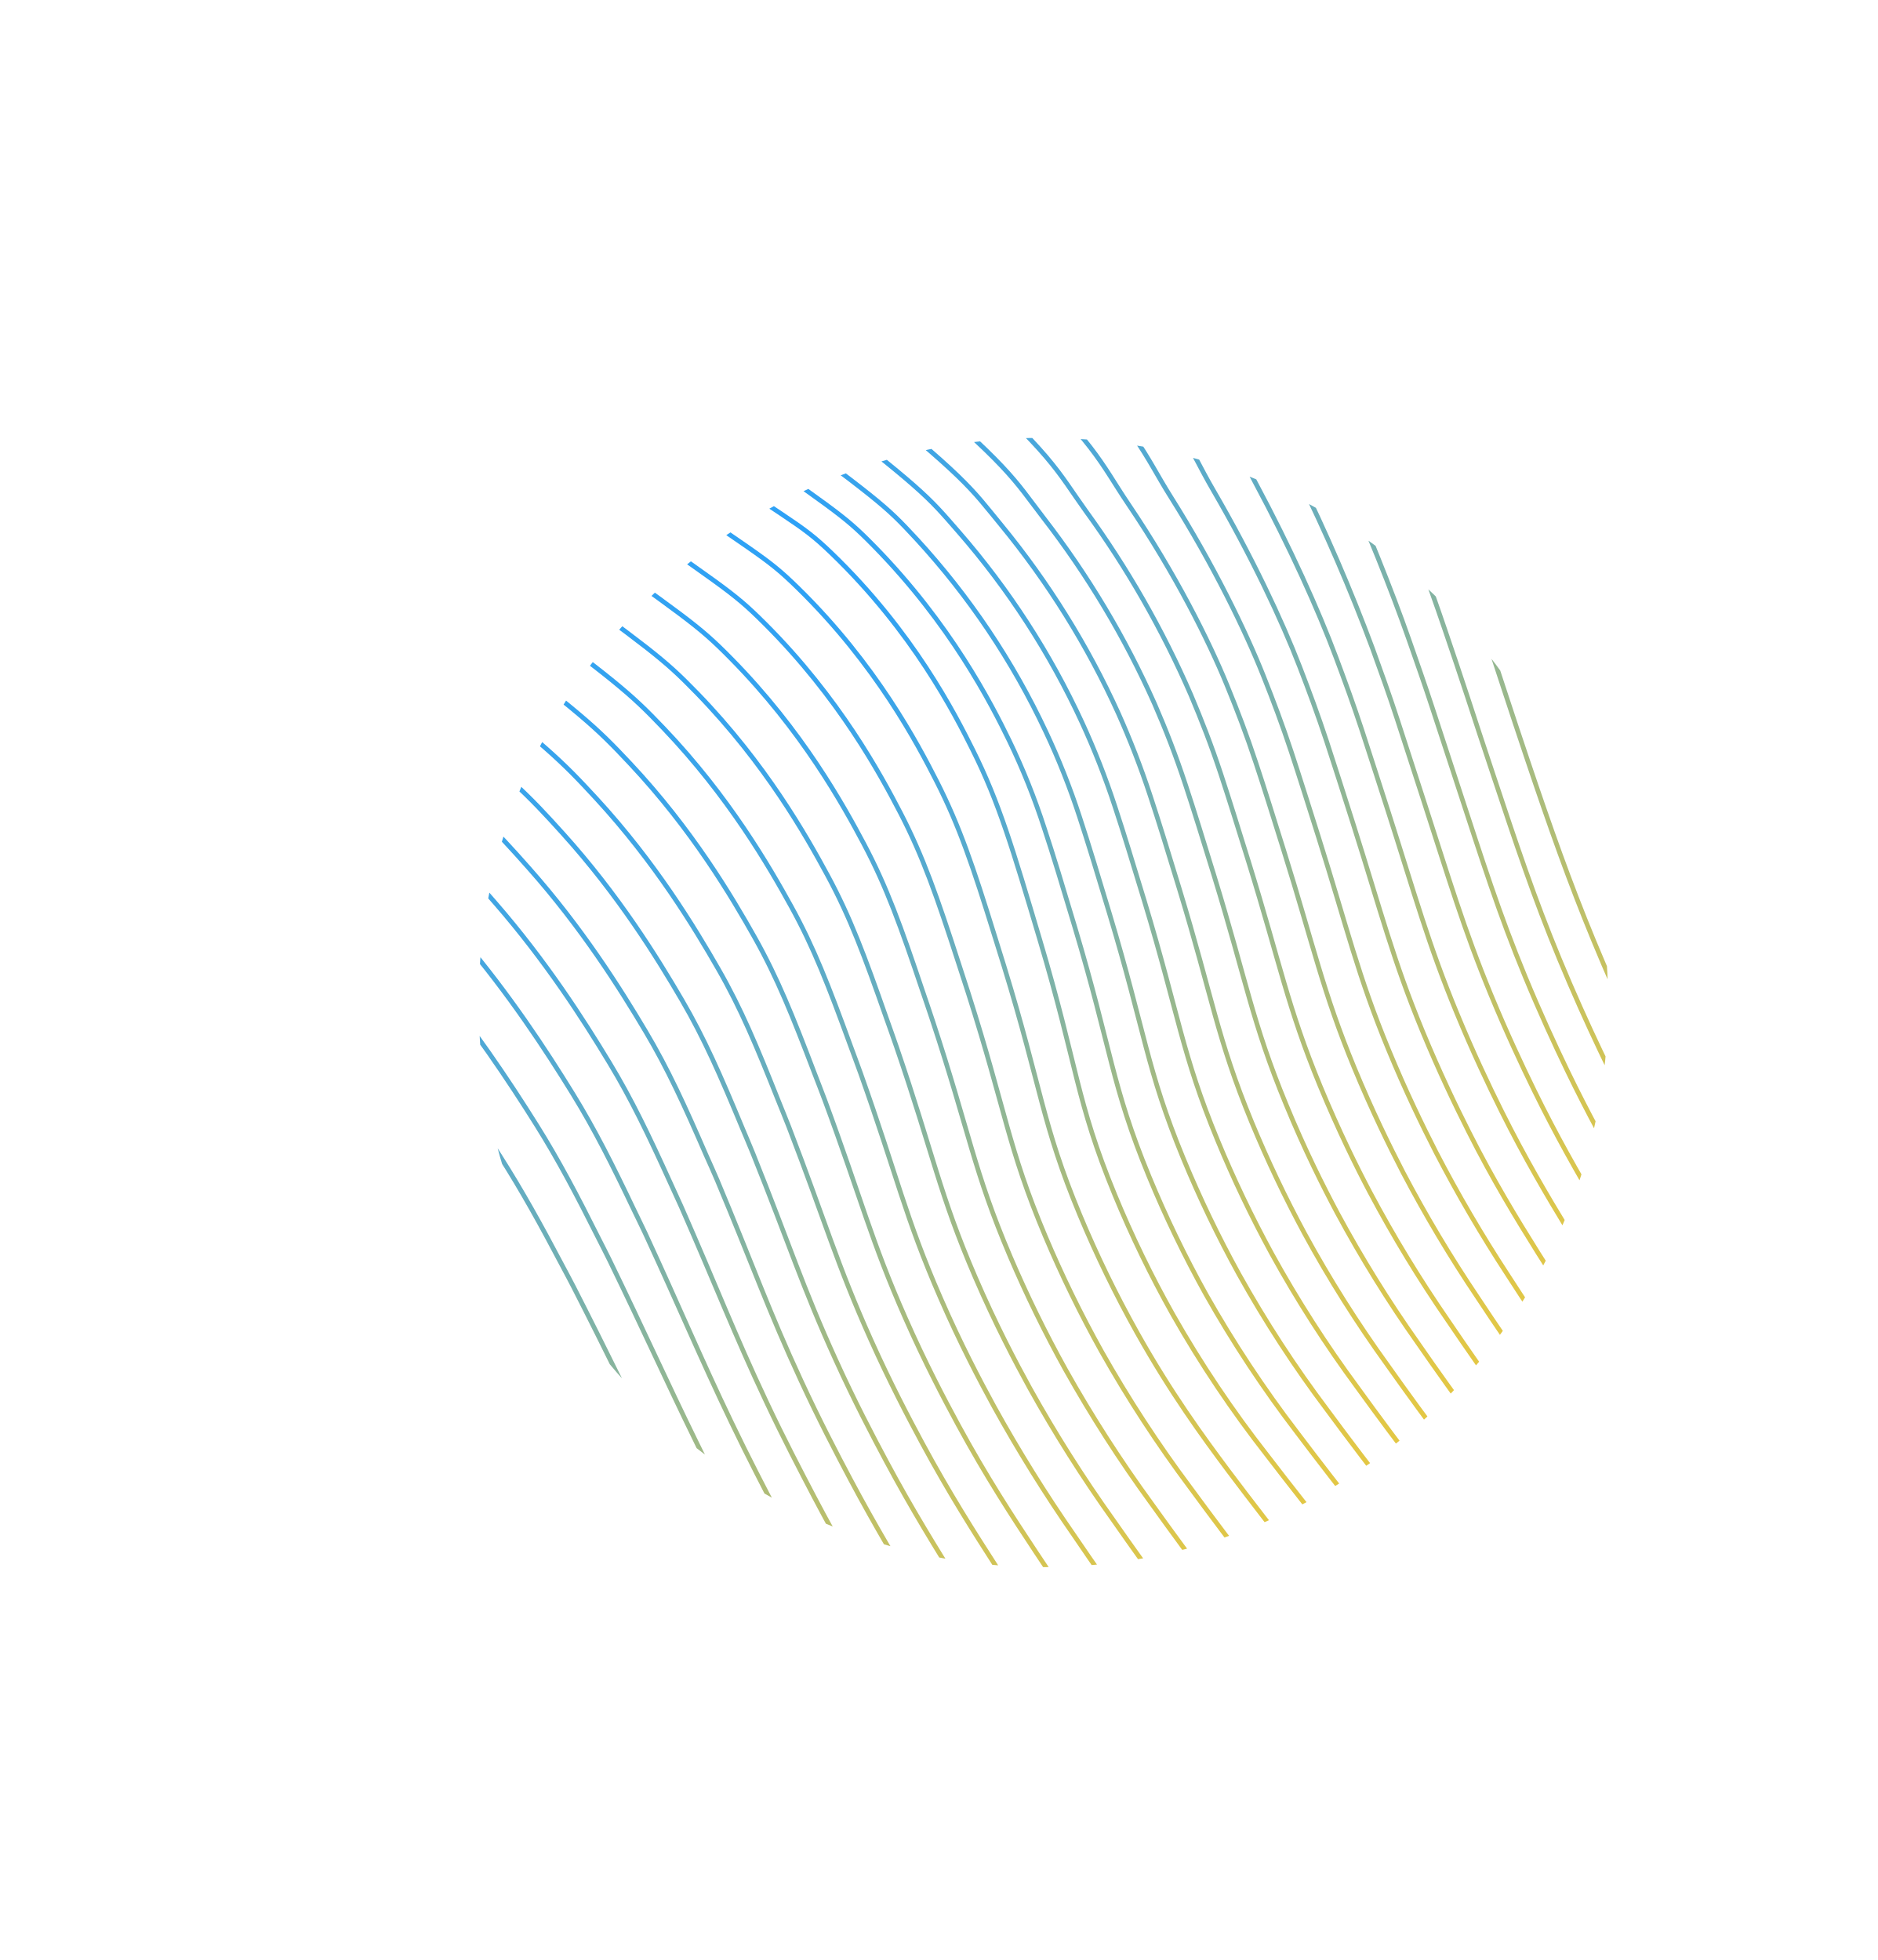
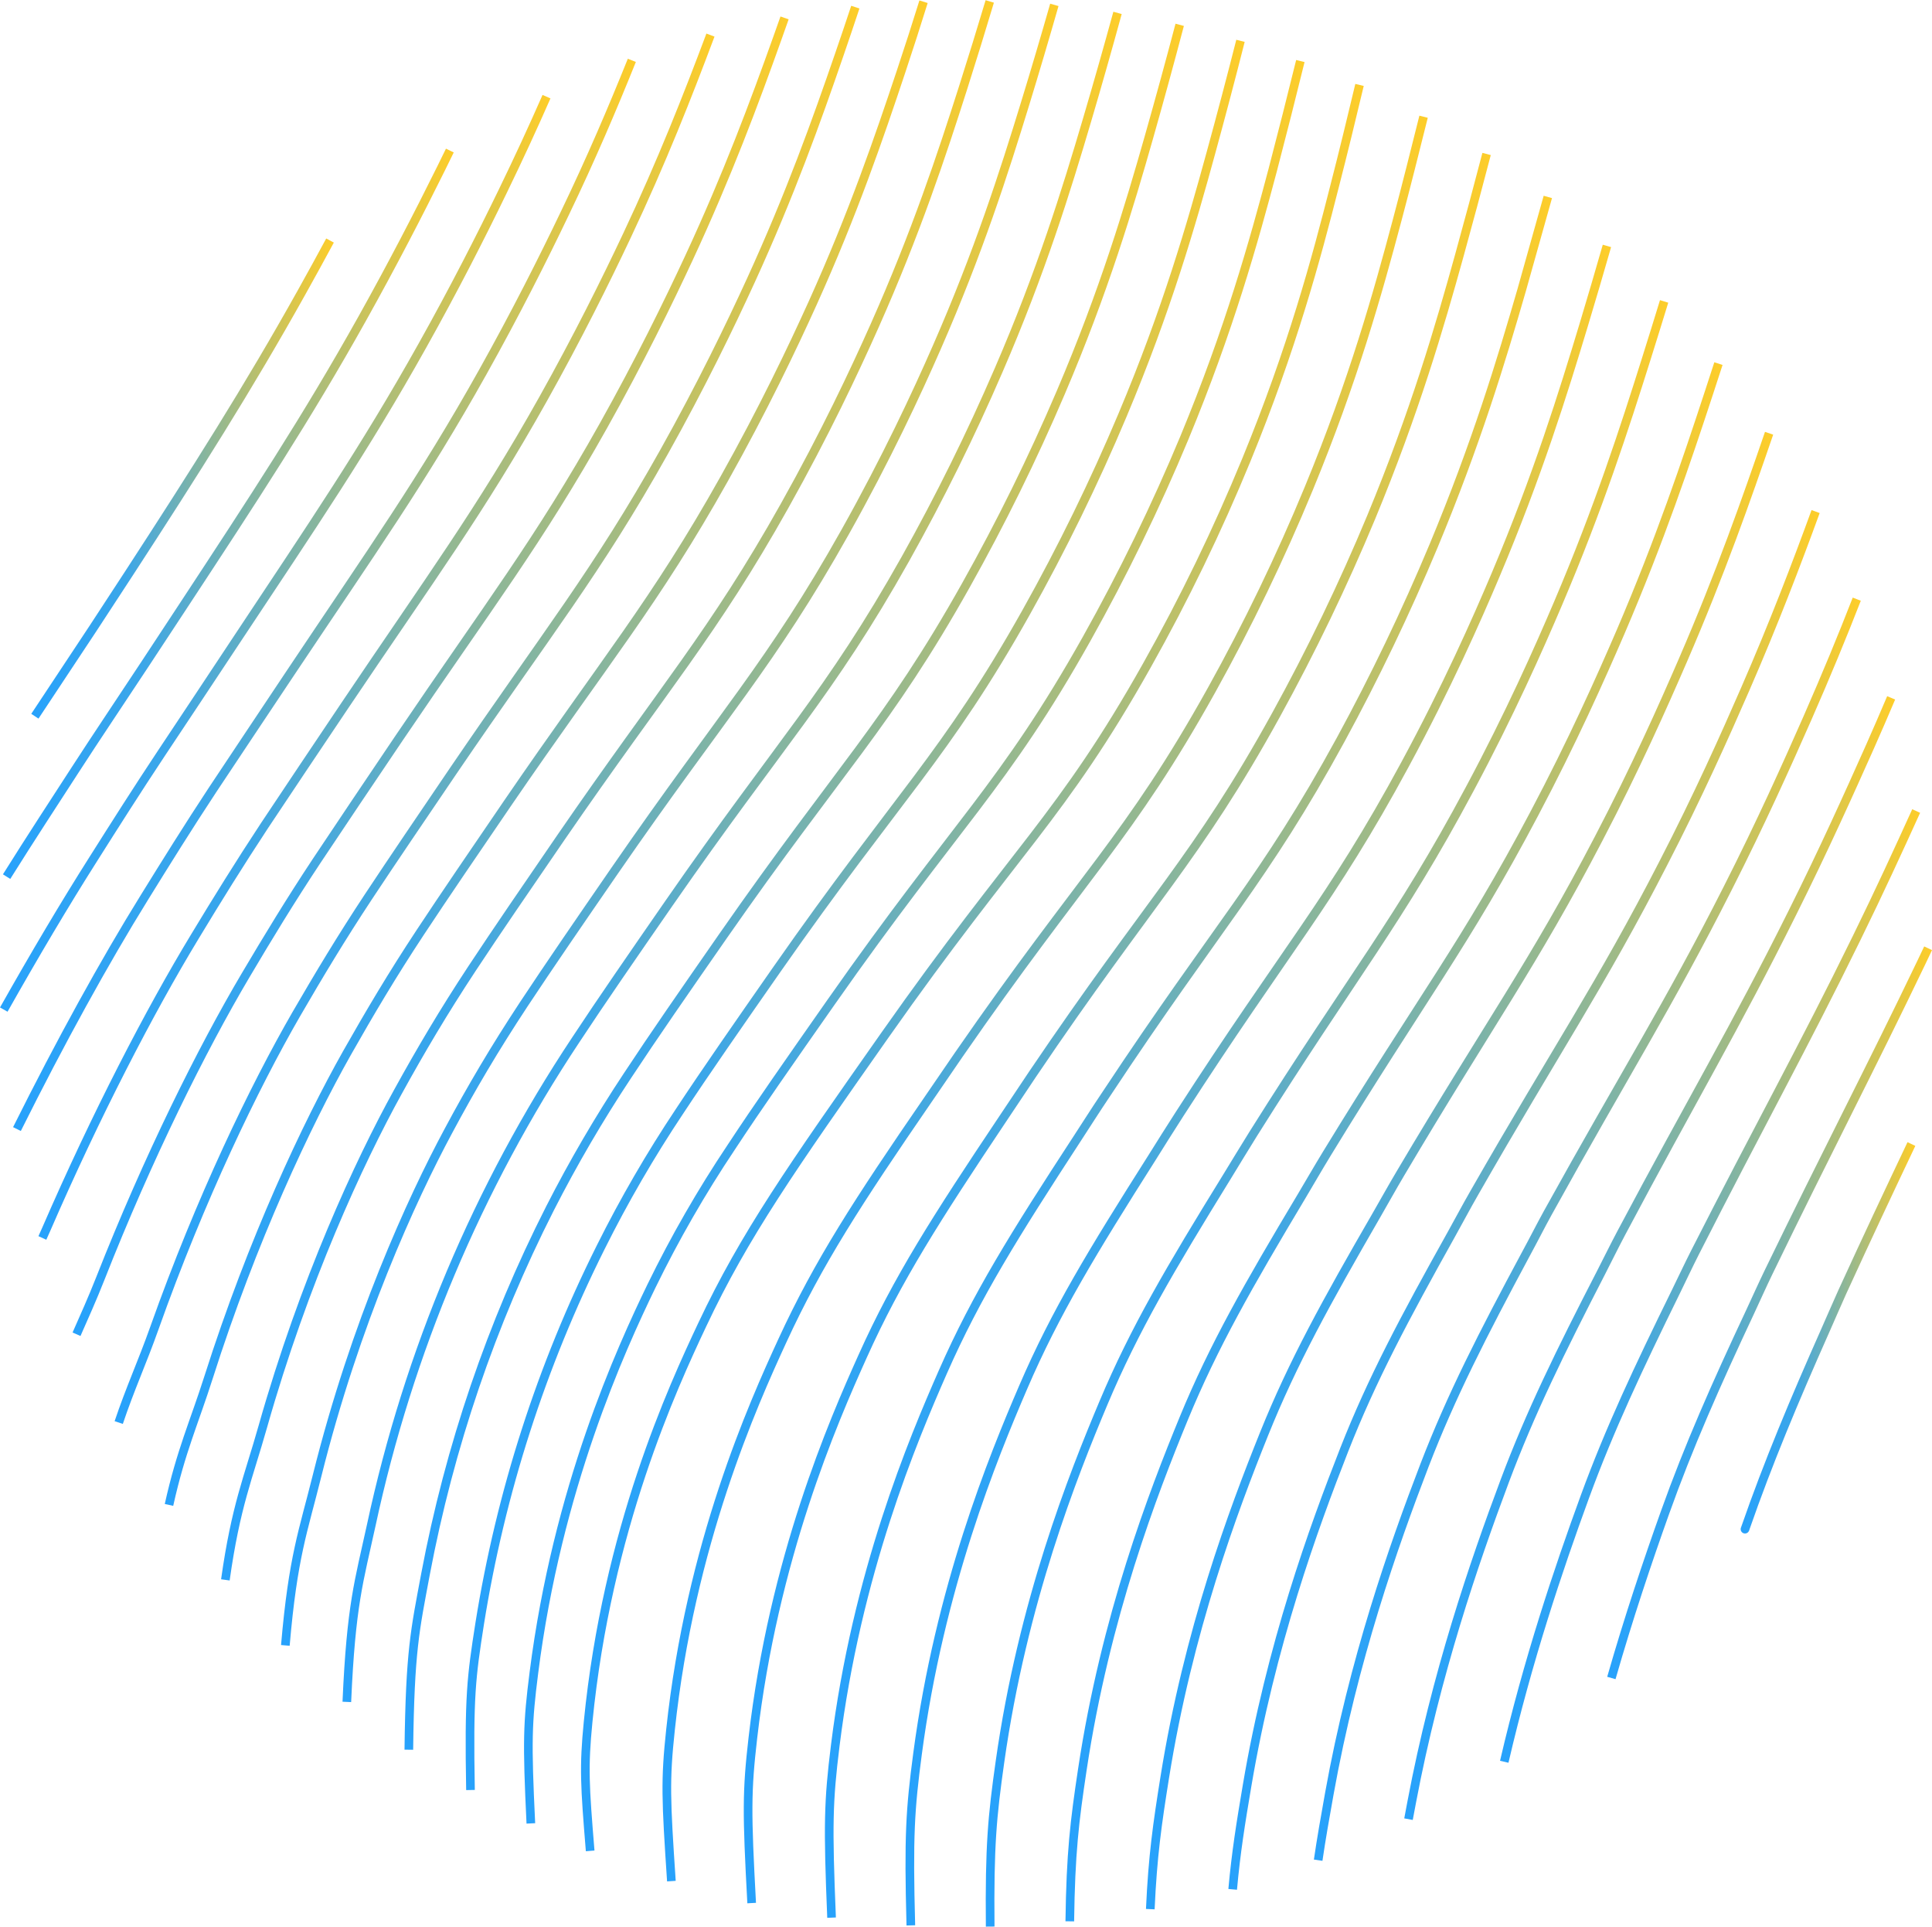
- <svg xmlns="http://www.w3.org/2000/svg" xmlns:xlink="http://www.w3.org/1999/xlink" viewBox="0 0 689.76 720.06">
+ <svg xmlns="http://www.w3.org/2000/svg" xmlns:xlink="http://www.w3.org/1999/xlink" viewBox="0 0 670.28 668.27">
  <defs>
-     <style>.cls-1,.cls-10,.cls-11,.cls-12,.cls-13,.cls-14,.cls-15,.cls-16,.cls-17,.cls-18,.cls-19,.cls-20,.cls-21,.cls-22,.cls-23,.cls-24,.cls-25,.cls-26,.cls-27,.cls-28,.cls-29,.cls-3,.cls-30,.cls-31,.cls-32,.cls-33,.cls-34,.cls-35,.cls-4,.cls-5,.cls-6,.cls-7,.cls-8,.cls-9{fill:none;}.cls-2{clip-path:url(#clip-path);}.cls-10,.cls-11,.cls-12,.cls-13,.cls-14,.cls-15,.cls-16,.cls-17,.cls-18,.cls-19,.cls-20,.cls-21,.cls-22,.cls-23,.cls-24,.cls-25,.cls-26,.cls-27,.cls-28,.cls-29,.cls-3,.cls-30,.cls-31,.cls-32,.cls-33,.cls-34,.cls-35,.cls-4,.cls-5,.cls-6,.cls-7,.cls-8,.cls-9{stroke-miterlimit:10;stroke-width:1.71px;}.cls-3{stroke:url(#linear-gradient);}.cls-4{stroke:url(#linear-gradient-2);}.cls-5{stroke:url(#linear-gradient-3);}.cls-6{stroke:url(#linear-gradient-4);}.cls-7{stroke:url(#linear-gradient-5);}.cls-8{stroke:url(#linear-gradient-6);}.cls-9{stroke:url(#linear-gradient-7);}.cls-10{stroke:url(#linear-gradient-8);}.cls-11{stroke:url(#linear-gradient-9);}.cls-12{stroke:url(#linear-gradient-10);}.cls-13{stroke:url(#linear-gradient-11);}.cls-14{stroke:url(#linear-gradient-12);}.cls-15{stroke:url(#linear-gradient-13);}.cls-16{stroke:url(#linear-gradient-14);}.cls-17{stroke:url(#linear-gradient-15);}.cls-18{stroke:url(#linear-gradient-16);}.cls-19{stroke:url(#linear-gradient-17);}.cls-20{stroke:url(#linear-gradient-18);}.cls-21{stroke:url(#linear-gradient-19);}.cls-22{stroke:url(#linear-gradient-20);}.cls-23{stroke:url(#linear-gradient-21);}.cls-24{stroke:url(#linear-gradient-22);}.cls-25{stroke:url(#linear-gradient-23);}.cls-26{stroke:url(#linear-gradient-24);}.cls-27{stroke:url(#linear-gradient-25);}.cls-28{stroke:url(#linear-gradient-26);}.cls-29{stroke:url(#linear-gradient-27);}.cls-30{stroke:url(#linear-gradient-28);}.cls-31{stroke:url(#linear-gradient-29);}.cls-32{stroke:url(#linear-gradient-30);}.cls-33{stroke:url(#linear-gradient-31);}.cls-34{stroke:url(#linear-gradient-32);}.cls-35{stroke:url(#linear-gradient-33);}</style>
-     <clipPath id="clip-path">
-       <circle class="cls-1" cx="383.25" cy="368.29" r="207.44" />
-     </clipPath>
-     <linearGradient id="linear-gradient" x1="911.83" y1="-1908.44" x2="1195.4" y2="-1908.46" gradientTransform="matrix(-0.62, 0.78, -0.78, -0.62, -237, -1765.67)" gradientUnits="userSpaceOnUse">
-       <stop offset="0.01" stop-color="#27a0fc" />
-       <stop offset="1" stop-color="#ffcd29" />
+     <style>.cls-1,.cls-10,.cls-11,.cls-12,.cls-13,.cls-14,.cls-15,.cls-16,.cls-17,.cls-18,.cls-19,.cls-2,.cls-20,.cls-21,.cls-22,.cls-23,.cls-24,.cls-25,.cls-26,.cls-27,.cls-28,.cls-3,.cls-4,.cls-5,.cls-6,.cls-7,.cls-8,.cls-9{fill:none;stroke-miterlimit:10;stroke-width:3px;}.cls-1{stroke:url(#linear-gradient);}.cls-2{stroke:url(#linear-gradient-2);}.cls-3{stroke:url(#linear-gradient-3);}.cls-4{stroke:url(#linear-gradient-4);}.cls-5{stroke:url(#linear-gradient-5);}.cls-6{stroke:url(#linear-gradient-6);}.cls-7{stroke:url(#linear-gradient-7);}.cls-8{stroke:url(#linear-gradient-8);}.cls-9{stroke:url(#linear-gradient-9);}.cls-10{stroke:url(#linear-gradient-10);}.cls-11{stroke:url(#linear-gradient-11);}.cls-12{stroke:url(#linear-gradient-12);}.cls-13{stroke:url(#linear-gradient-13);}.cls-14{stroke:url(#linear-gradient-14);}.cls-15{stroke:url(#linear-gradient-15);}.cls-16{stroke:url(#linear-gradient-16);}.cls-17{stroke:url(#linear-gradient-17);}.cls-18{stroke:url(#linear-gradient-18);}.cls-19{stroke:url(#linear-gradient-19);}.cls-20{stroke:url(#linear-gradient-20);}.cls-21{stroke:url(#linear-gradient-21);}.cls-22{stroke:url(#linear-gradient-22);}.cls-23{stroke:url(#linear-gradient-23);}.cls-24{stroke:url(#linear-gradient-24);}.cls-25{stroke:url(#linear-gradient-25);}.cls-26{stroke:url(#linear-gradient-26);}.cls-27{stroke:url(#linear-gradient-27);}.cls-28{stroke:url(#linear-gradient-28);}</style>
+     <linearGradient id="linear-gradient" x1="10.85" y1="165.98" x2="115.82" y2="165.98" gradientUnits="userSpaceOnUse">
+       <stop offset="0" stop-color="#27a2fc" />
+       <stop offset="0.31" stop-color="#3ba6e9" />
+       <stop offset="0.79" stop-color="#c6c260" />
+       <stop offset="1" stop-color="#fecd29" />
    </linearGradient>
-     <linearGradient id="linear-gradient-2" x1="929.87" y1="-1899.33" x2="1208.22" y2="-1899.35" xlink:href="#linear-gradient" />
-     <linearGradient id="linear-gradient-3" x1="947.91" y1="-1890.22" x2="1221.03" y2="-1890.24" xlink:href="#linear-gradient" />
-     <linearGradient id="linear-gradient-4" x1="965.96" y1="-1881.11" x2="1233.85" y2="-1881.13" xlink:href="#linear-gradient" />
-     <linearGradient id="linear-gradient-5" x1="984" y1="-1872" x2="1246.66" y2="-1872.02" xlink:href="#linear-gradient" />
-     <linearGradient id="linear-gradient-6" x1="1002.04" y1="-1862.89" x2="1259.48" y2="-1862.91" xlink:href="#linear-gradient" />
-     <linearGradient id="linear-gradient-7" x1="1020.09" y1="-1853.79" x2="1272.3" y2="-1853.8" xlink:href="#linear-gradient" />
-     <linearGradient id="linear-gradient-8" x1="1038.13" y1="-1844.68" x2="1285.11" y2="-1844.69" xlink:href="#linear-gradient" />
-     <linearGradient id="linear-gradient-9" x1="1056.18" y1="-1835.57" x2="1297.93" y2="-1835.58" xlink:href="#linear-gradient" />
-     <linearGradient id="linear-gradient-10" x1="1074.23" y1="-1826.46" x2="1310.74" y2="-1826.47" xlink:href="#linear-gradient" />
-     <linearGradient id="linear-gradient-11" x1="1092.28" y1="-1817.35" x2="1323.56" y2="-1817.36" xlink:href="#linear-gradient" />
-     <linearGradient id="linear-gradient-12" x1="1110.33" y1="-1808.24" x2="1336.37" y2="-1808.25" xlink:href="#linear-gradient" />
-     <linearGradient id="linear-gradient-13" x1="1128.38" y1="-1799.14" x2="1349.19" y2="-1799.14" xlink:href="#linear-gradient" />
-     <linearGradient id="linear-gradient-14" x1="1146.43" y1="-1790.03" x2="1362" y2="-1790.03" xlink:href="#linear-gradient" />
-     <linearGradient id="linear-gradient-15" x1="1164.58" y1="-1781.03" x2="1374.9" y2="-1781.03" xlink:href="#linear-gradient" />
-     <linearGradient id="linear-gradient-16" x1="1182.58" y1="-1771.86" x2="1387.67" y2="-1771.87" xlink:href="#linear-gradient" />
-     <linearGradient id="linear-gradient-17" x1="1200.59" y1="-1762.7" x2="1400.44" y2="-1762.7" xlink:href="#linear-gradient" />
-     <linearGradient id="linear-gradient-18" x1="1216.87" y1="-1758.8" x2="1415.01" y2="-1758.8" xlink:href="#linear-gradient" />
-     <linearGradient id="linear-gradient-19" x1="1233.15" y1="-1754.91" x2="1429.57" y2="-1754.91" xlink:href="#linear-gradient" />
-     <linearGradient id="linear-gradient-20" x1="1249.42" y1="-1751.01" x2="1444.13" y2="-1751.01" xlink:href="#linear-gradient" />
-     <linearGradient id="linear-gradient-21" x1="1265.7" y1="-1747.11" x2="1458.69" y2="-1747.11" xlink:href="#linear-gradient" />
-     <linearGradient id="linear-gradient-22" x1="1281.98" y1="-1743.22" x2="1473.26" y2="-1743.22" xlink:href="#linear-gradient" />
-     <linearGradient id="linear-gradient-23" x1="1298.26" y1="-1739.32" x2="1487.82" y2="-1739.32" xlink:href="#linear-gradient" />
-     <linearGradient id="linear-gradient-24" x1="1314.54" y1="-1735.42" x2="1502.38" y2="-1735.42" xlink:href="#linear-gradient" />
-     <linearGradient id="linear-gradient-25" x1="1330.82" y1="-1731.52" x2="1516.94" y2="-1731.52" xlink:href="#linear-gradient" />
-     <linearGradient id="linear-gradient-26" x1="1347.1" y1="-1727.62" x2="1531.5" y2="-1727.62" xlink:href="#linear-gradient" />
-     <linearGradient id="linear-gradient-27" x1="1363.38" y1="-1723.73" x2="1546.06" y2="-1723.73" xlink:href="#linear-gradient" />
-     <linearGradient id="linear-gradient-28" x1="1379.66" y1="-1719.83" x2="1560.62" y2="-1719.83" xlink:href="#linear-gradient" />
-     <linearGradient id="linear-gradient-29" x1="1395.93" y1="-1715.93" x2="1575.18" y2="-1715.93" xlink:href="#linear-gradient" />
-     <linearGradient id="linear-gradient-30" x1="1412.21" y1="-1712.03" x2="1589.74" y2="-1712.03" xlink:href="#linear-gradient" />
-     <linearGradient id="linear-gradient-31" x1="1428.49" y1="-1708.13" x2="1604.29" y2="-1708.13" xlink:href="#linear-gradient" />
-     <linearGradient id="linear-gradient-32" x1="1444.77" y1="-1704.23" x2="1618.85" y2="-1704.23" xlink:href="#linear-gradient" />
-     <linearGradient id="linear-gradient-33" x1="1461.05" y1="-1700.34" x2="1633.41" y2="-1700.34" xlink:href="#linear-gradient" />
+     <linearGradient id="linear-gradient-2" x1="1.02" y1="178.21" x2="157.41" y2="178.21" xlink:href="#linear-gradient" />
+     <linearGradient id="linear-gradient-3" x1="0" y1="191.93" x2="190.97" y2="191.93" xlink:href="#linear-gradient" />
+     <linearGradient id="linear-gradient-4" x1="4.34" y1="206.01" x2="220.6" y2="206.01" xlink:href="#linear-gradient" />
+     <linearGradient id="linear-gradient-5" x1="13.16" y1="220.53" x2="247.88" y2="220.53" xlink:href="#linear-gradient" />
+     <linearGradient id="linear-gradient-6" x1="25.17" y1="234.81" x2="273.69" y2="234.81" xlink:href="#linear-gradient" />
+     <linearGradient id="linear-gradient-7" x1="39.69" y1="247.73" x2="298.16" y2="247.73" xlink:href="#linear-gradient" />
+     <linearGradient id="linear-gradient-8" x1="57.16" y1="261.27" x2="321.84" y2="261.27" xlink:href="#linear-gradient" />
+     <linearGradient id="linear-gradient-9" x1="76.7" y1="274.1" x2="344.81" y2="274.1" xlink:href="#linear-gradient" />
+     <linearGradient id="linear-gradient-10" x1="97.47" y1="286.09" x2="367.23" y2="286.09" xlink:href="#linear-gradient" />
+     <linearGradient id="linear-gradient-11" x1="118.83" y1="297.18" x2="389.15" y2="297.18" xlink:href="#linear-gradient" />
+     <linearGradient id="linear-gradient-12" x1="140.34" y1="307.58" x2="410.68" y2="307.58" xlink:href="#linear-gradient" />
+     <linearGradient id="linear-gradient-13" x1="161.55" y1="317.34" x2="431.82" y2="317.34" xlink:href="#linear-gradient" />
+     <linearGradient id="linear-gradient-14" x1="181.81" y1="326.64" x2="452.59" y2="326.64" xlink:href="#linear-gradient" />
+     <linearGradient id="linear-gradient-15" x1="201.58" y1="335.66" x2="473.13" y2="335.66" xlink:href="#linear-gradient" />
+     <linearGradient id="linear-gradient-16" x1="229.84" y1="346.31" x2="495.34" y2="346.31" xlink:href="#linear-gradient" />
+     <linearGradient id="linear-gradient-17" x1="258.04" y1="356.61" x2="517.17" y2="356.61" xlink:href="#linear-gradient" />
+     <linearGradient id="linear-gradient-18" x1="286.19" y1="366.57" x2="538.41" y2="366.57" xlink:href="#linear-gradient" />
+     <linearGradient id="linear-gradient-19" x1="314.17" y1="376.38" x2="559" y2="376.38" xlink:href="#linear-gradient" />
+     <linearGradient id="linear-gradient-20" x1="341.99" y1="386.17" x2="578.77" y2="386.17" xlink:href="#linear-gradient" />
+     <linearGradient id="linear-gradient-21" x1="369.65" y1="396.05" x2="597.57" y2="396.05" xlink:href="#linear-gradient" />
+     <linearGradient id="linear-gradient-22" x1="397.58" y1="406.06" x2="615.18" y2="406.06" xlink:href="#linear-gradient" />
+     <linearGradient id="linear-gradient-23" x1="426.16" y1="416.13" x2="631.31" y2="416.13" xlink:href="#linear-gradient" />
+     <linearGradient id="linear-gradient-24" x1="455.85" y1="426.26" x2="645.57" y2="426.26" xlink:href="#linear-gradient" />
+     <linearGradient id="linear-gradient-25" x1="487.18" y1="436.36" x2="657.44" y2="436.36" xlink:href="#linear-gradient" />
+     <linearGradient id="linear-gradient-26" x1="520.46" y1="446.41" x2="666.29" y2="446.41" xlink:href="#linear-gradient" />
+     <linearGradient id="linear-gradient-27" x1="557.58" y1="455.15" x2="670.28" y2="455.15" xlink:href="#linear-gradient" />
+     <linearGradient id="linear-gradient-28" x1="603.64" y1="464.05" x2="664.49" y2="464.05" xlink:href="#linear-gradient" />
  </defs>
  <g id="Layer_2" data-name="Layer 2">
    <g id="Layer_1-2" data-name="Layer 1">
-       <g class="cls-2">
-         <path class="cls-3" d="M526.37.09a1187,1187,0,0,0,51.68,244.23A1186.76,1186.76,0,0,0,689,488.11" />
-         <path class="cls-4" d="M680.71,497.87c-15.3-24.94-32.68-54.53-49.58-87.44-6.37-12.41-12.82-25.51-19.22-39.49-4.58-10-9.27-20.69-13.92-31.89-8.65-20.88-16.15-41.27-24.21-64.74-3-8.71-5.88-17.34-8.69-26-2.63-8.06-5.16-15.9-7.63-23.73-6.24-19.85-12.56-40.23-18.51-60.21-5.88-19.77-9.84-38.13-16.66-58.67-6.75-20.33-9.71-38.76-13-56.14-3.12-16.31-6.05-31.81-8-46.31" />
-         <path class="cls-5" d="M672.4,507.63C657,483,638.12,452.51,620.09,418.71c-6.63-12.43-13.45-25.72-20.25-40.29-4.63-9.94-9.54-20.94-14.41-32.72-9-21.79-16-41.64-24.43-66.66-3.1-9.15-6-18-8.88-26.74-2.72-8.34-5.38-16.3-8-24.32-6.33-19.39-13.54-40.29-20.73-61-6.64-19.15-10.27-36.07-20.34-58.14-9.58-21-12.58-39-16.58-55.76s-7.93-32.24-10.36-46.65" />
-         <path class="cls-6" d="M664.09,517.4C648.48,493.11,628.22,461.67,609,427c-6.88-12.45-14.07-25.94-21.26-41.1-4.69-9.87-9.81-21.19-14.92-33.54-9.4-22.71-15.81-42-24.65-68.59-3.2-9.57-6.17-18.62-9.06-27.47-2.81-8.61-5.58-16.7-8.36-24.91-6.41-18.93-14.47-40.34-23-61.82-7.33-18.55-10.61-34-24-57.62-12.32-21.68-15.5-39.28-20.12-55.38-4.86-16.93-9.82-32.66-12.71-47" />
-         <path class="cls-7" d="M655.78,527.16c-15.76-24-37.45-56.33-57.78-91.89-7.13-12.47-14.69-26.16-22.29-41.9-4.73-9.81-10.08-21.45-15.42-34.36-9.77-23.63-15.63-42.38-24.87-70.52-3.3-10-6.31-19.26-9.23-28.21s-5.8-17.1-8.74-25.5c-6.48-18.48-15.34-40.39-25.18-62.63-7.95-18-10.88-32-27.69-57.09-15-22.39-18.5-39.55-23.67-55C435.12,42.8,429.2,27,425.85,12.74" />
-         <path class="cls-8" d="M647.47,536.92c-15.91-23.63-39-56.93-60.52-93.37-7.37-12.49-15.3-26.38-23.3-42.71-4.78-9.74-10.35-21.7-15.93-35.18-10.14-24.54-15.46-42.74-25.09-72.44-3.4-10.44-6.45-19.91-9.41-29s-6-17.5-9.11-26.09a670.14,670.14,0,0,0-27.41-63.44c-8.49-17.36-11.1-30-31.36-56.57-17.65-23.12-21.53-39.8-27.22-54.6-6.75-17.61-13.6-33.52-17.4-47.67" />
-         <path class="cls-9" d="M639.15,546.69c-16.06-23.31-40.55-57.55-63.24-94.86-7.61-12.52-15.91-26.6-24.33-43.51-4.82-9.68-10.62-21.95-16.42-36-10.53-25.45-15.29-43.11-25.31-74.36-3.51-10.88-6.6-20.55-9.6-29.68-3.11-9.46-6.19-17.91-9.48-26.68-6.57-17.59-16.92-40.53-29.63-64.25-9-16.8-11.3-28.08-35-56-20.27-23.88-24.62-40.05-30.76-54.22-7.77-17.94-15.49-33.95-19.76-48" />
-         <path class="cls-10" d="M630.84,556.45c-16.21-23-42.1-58.17-66-96.34-7.85-12.54-16.53-26.82-25.35-44.32-4.86-9.61-10.89-22.2-16.93-36.82-10.9-26.38-15.12-43.48-25.53-76.3-3.61-11.3-6.74-21.18-9.77-30.41-3.21-9.74-6.4-18.31-9.85-27.27-6.61-17.14-17.65-40.63-31.86-65.06-9.46-16.25-11.48-26.15-38.72-55.52C384,99.75,379.11,84.13,372.56,70.57c-8.83-18.26-17.38-34.37-22.11-48.34" />
-         <path class="cls-11" d="M622.53,566.21c-16.36-22.66-43.63-58.79-68.71-97.82a515.6,515.6,0,0,1-26.37-45.12c-4.89-9.56-11.16-22.46-17.43-37.65-11.27-27.29-14.94-43.85-25.75-78.22-3.71-11.74-6.88-21.83-9.95-31.15-3.3-10-6.59-18.72-10.22-27.86-6.64-16.7-18.3-40.76-34.08-65.86-9.89-15.73-11.64-24.25-42.4-55C362.16,102.07,356.7,87,349.77,74.08c-9.93-18.57-19.26-34.81-24.45-48.69" />
-         <path class="cls-12" d="M614.22,576c-16.52-22.34-45.16-59.43-71.44-99.31a491.61,491.61,0,0,1-27.4-45.92c-4.92-9.5-11.42-22.72-17.93-38.47-11.64-28.21-14.76-44.22-26-80.15-3.82-12.17-7-22.47-10.14-31.89-3.4-10.3-6.77-19.13-10.59-28.45-6.65-16.27-18.91-40.92-36.31-66.67-10.28-15.22-11.79-22.36-46.06-54.47C340.34,104.37,334.26,90,327,77.58c-11.08-18.84-21.16-35.24-26.8-49" />
-         <path class="cls-13" d="M605.91,585.74c-16.67-22-46.67-60.06-74.18-100.79a474.77,474.77,0,0,1-28.41-46.73c-5-9.44-11.7-23-18.43-39.29-12-29.13-14.6-44.59-26.19-82.08-3.92-12.6-7.17-23.1-10.31-32.62-3.5-10.57-7-19.54-11-29a356.43,356.43,0,0,0-38.54-67.48C388.23,173,387,167.22,349.15,133.77c-30.64-27.12-37.35-40.89-44.94-52.69-12.28-19.08-23-35.66-29.15-49.36" />
-         <path class="cls-14" d="M597.6,595.5c-16.82-21.68-48.18-60.7-76.91-102.27a462.32,462.32,0,0,1-29.44-47.53c-5-9.39-12-23.22-18.93-40.12-12.39-30-14.42-44.95-26.41-84-4-13-7.31-23.75-10.49-33.36-3.59-10.85-7.14-20-11.33-29.63a332.16,332.16,0,0,0-40.76-68.28c-11-14.28-12.09-18.65-53.42-53.43-33.22-27.95-40.59-41-48.49-52.3-13.52-19.28-24.93-36.09-31.5-49.7" />
-         <path class="cls-15" d="M589.28,605.27c-17-21.36-49.67-61.36-79.63-103.76a448.86,448.86,0,0,1-30.46-48.34,441.19,441.19,0,0,1-19.44-40.93c-12.76-31-14.25-45.33-26.63-85.93-4.11-13.47-7.45-24.39-10.67-34.1A313.81,313.81,0,0,0,410.75,262a311.6,311.6,0,0,0-43-69.1c-11.38-13.83-12.23-16.8-57.1-52.9-35.8-28.8-43.85-41.18-52-51.91C243.83,68.65,231.82,51.57,224.79,38" />
-         <path class="cls-16" d="M581,615c-17.12-21-51.16-62-82.37-105.24a439.17,439.17,0,0,1-31.48-49.14,429.9,429.9,0,0,1-19.94-41.76C434.05,387,433.11,373.2,420.34,331c-4.22-13.89-7.6-25-10.85-34.83a289.29,289.29,0,0,0-12.08-30.8,294.3,294.3,0,0,0-45.21-69.9c-11.71-13.42-12.36-15-60.76-52.38-38.39-29.66-47.13-41.3-55.58-51.53-16.14-19.54-28.71-36.95-36.2-50.38" />
-         <path class="cls-17" d="M572.66,624.8c-17.27-20.72-52.65-62.68-85.1-106.73a431.53,431.53,0,0,1-32.51-50,421.65,421.65,0,0,1-20.44-42.58c-13.51-32.79-13.9-46.06-27.06-89.78-4.32-14.33-7.74-25.66-11-35.57a270,270,0,0,0-12.44-31.39,280.28,280.28,0,0,0-47.44-70.71c-12.05-13-12.5-13.16-64.44-51.85-41-30.52-50.4-41.39-59.13-51.15-17.5-19.58-30.6-37.38-38.54-50.72" />
-         <path class="cls-18" d="M564.35,634.56c-17.43-20.39-54.07-63.4-87.84-108.21A433.88,433.88,0,0,1,443,475.6a414,414,0,0,1-20.94-43.4c-13.89-33.71-13.73-46.43-27.29-91.71-4.42-14.76-7.88-26.31-11.21-36.31a253.08,253.08,0,0,0-12.81-32c-6.64-13.71-21.63-42.94-49.66-71.52-12.39-12.62-12.57-11.45-68.12-51.32-43.5-31.48-53.67-41.46-62.67-50.77C171.39,79,157.8,60.79,149.4,47.53" />
-         <path class="cls-19" d="M556,644.32c-17.58-20.06-55.6-64-90.57-109.69a419,419,0,0,1-34.55-51.56,405.24,405.24,0,0,1-21.44-44.22c-14.26-34.62-13.55-46.8-27.51-93.64-10-33.61-15-50.42-24.57-69.61-6.62-13.3-21.95-43.47-51.88-72.32-12.72-12.26-12.79-9.54-71.8-50.8-46.14-32.27-56.95-41.51-66.21-50.38a313.42,313.42,0,0,1-43.24-51.41" />
-         <path class="cls-20" d="M538.5,649c-17.1-20.55-53.5-63.67-87.21-108.51-9.59-12.85-21.19-28.72-33.54-50.74a419.08,419.08,0,0,1-21.08-43.34c-14-33.65-14-46.28-27.87-91.43l-3.52-11.31c-7.83-25.29-12.85-40.13-21.23-56.63-6.92-13.58-22.17-42.8-50.88-70.94-12.75-12.5-13.56-11-69.66-50.59-44.06-31.21-55-40.78-64.43-49.93a327,327,0,0,1-42.54-50.28" />
-         <path class="cls-21" d="M521,653.75c-16.63-21-51.55-63.21-83.86-107.32a462.37,462.37,0,0,1-32.53-49.93,433.34,433.34,0,0,1-20.71-42.45c-13.75-32.68-14.41-45.8-28.25-89.22-1.24-3.89-2.45-7.55-3.57-11-7.9-24.4-13-39.09-21.36-55.23-7.21-13.88-22.37-42.16-49.86-69.56-12.79-12.75-14.34-12.43-67.53-50.39-42-30.16-53-40.07-62.65-49.48A348,348,0,0,1,108.81,80" />
-         <path class="cls-22" d="M503.44,658.47c-16.16-21.52-49.52-62.81-80.51-106.13a490.68,490.68,0,0,1-31.52-49.12,452.23,452.23,0,0,1-20.34-41.57c-13.5-31.7-14.85-45.3-28.63-87-1.24-3.78-2.48-7.34-3.63-10.74-7.91-23.52-13.11-38.05-21.48-53.84-7.51-14.16-22.55-41.52-48.85-68.18-12.82-13-15.2-13.76-65.39-50.19-40-29-51-39.34-60.87-49a371.16,371.16,0,0,1-41.14-48" />
-         <path class="cls-23" d="M485.91,663.18c-15.69-22-47.48-62.42-77.15-104.94a506.85,506.85,0,0,1-30.52-48.31c-5.11-9.28-12.52-23.34-20-40.68-13.25-30.73-15.29-44.8-29-84.81-1.26-3.67-2.52-7.14-3.69-10.46-7.93-22.65-13.25-37-21.61-52.45-7.81-14.44-22.71-40.9-47.84-66.8-12.85-13.24-16-15.16-63.25-50-37.9-27.92-49-38.62-59.1-48.56a398.86,398.86,0,0,1-40.43-46.93" />
-         <path class="cls-24" d="M468.37,667.9c-15.21-22.49-45.42-62-73.79-103.76a544.45,544.45,0,0,1-29.51-47.49c-5.1-9.34-12.33-23.06-19.61-39.8-13-29.76-15.75-44.3-29.37-82.6-1.27-3.57-2.56-6.94-3.74-10.18-7.94-21.77-13.41-35.95-21.74-51.06-8.11-14.72-22.87-40.29-46.82-65.41C230.91,254.09,227,251,182.68,217.82c-35.85-26.84-47.06-37.89-57.33-48.11a432,432,0,0,1-39.73-45.8" />
-         <path class="cls-25" d="M450.84,672.61c-14.74-23-43.36-61.66-70.44-102.56-8.41-12.7-18.15-27.6-28.51-46.69-5.09-9.38-12.12-22.77-19.24-38.91-12.74-28.78-16.2-43.8-29.73-80.39-1.28-3.46-2.6-6.74-3.8-9.91-7.95-20.89-13.57-34.89-21.86-49.66-8.43-15-23-39.69-45.82-64-12.89-13.76-17.59-18-59-49.57-33.78-25.77-45.08-37.16-55.55-47.66a473.53,473.53,0,0,1-39-44.68" />
-         <path class="cls-26" d="M433.31,677.33C419,653.87,392,616,366.22,576c-8.16-12.67-17.53-27.37-27.5-45.87-5.08-9.43-11.92-22.48-18.87-38-12.49-27.81-16.67-43.29-30.11-78.19-1.29-3.35-2.63-6.52-3.86-9.62-7.94-20-13.72-33.83-22-48.27-8.75-15.28-23.15-39.11-44.8-62.64-12.91-14-18.39-19.43-56.84-49.37-31.72-24.7-43.1-36.44-53.77-47.21a527,527,0,0,1-38.33-43.56" />
-         <path class="cls-27" d="M415.77,682C402,658.1,376.56,621.1,352,581.86c-7.91-12.66-16.91-27.16-26.49-45.07-5.07-9.47-11.72-22.19-18.51-37.14-12.24-26.84-17.14-42.79-30.48-76-1.3-3.24-2.66-6.32-3.91-9.34-7.94-19.14-13.89-32.77-22.11-46.87-9.07-15.56-23.27-38.55-43.79-61.27-12.92-14.31-19.18-20.85-54.7-49.16-29.65-23.63-41.13-35.71-52-46.75-15.55-15.82-28-30.67-37.62-42.45" />
-         <path class="cls-28" d="M398.24,686.76c-13.32-24.43-37.12-60.59-60.38-99-7.65-12.64-16.28-26.94-25.48-44.25-5.06-9.53-11.52-21.91-18.14-36.25-12-25.87-17.63-42.29-30.85-73.78-1.32-3.14-2.7-6.12-4-9.06-7.93-18.28-14.06-31.71-22.24-45.48-9.39-15.83-23.37-38-42.77-59.89-12.93-14.58-20-22.28-52.57-48.95-27.58-22.56-39.16-35-50.21-46.3-15-15.35-27.24-29.72-36.92-41.32" />
-         <path class="cls-29" d="M380.71,691.47c-12.85-24.91-35-60.24-57-97.81C316.29,581,308,566.94,299.21,550.22c-5-9.57-11.33-21.62-17.78-35.36-11.73-24.9-18.12-41.77-31.22-71.58-1.33-3-2.73-5.91-4-8.77-7.9-17.41-14.23-30.65-22.36-44.09-9.72-16.1-23.46-37.44-41.76-58.5-12.92-14.88-20.75-23.73-50.43-48.75-25.5-21.5-37.19-34.24-48.43-45.85C68.81,222.46,56.75,208.55,47,197.12" />
-         <path class="cls-30" d="M363.18,696.19c-12.38-25.4-32.91-59.91-53.68-96.62-7.13-12.61-15-26.52-23.46-42.63-5-9.63-11.13-21.34-17.41-34.48C257.15,498.53,250,481.21,237,453.09c-1.35-2.91-2.77-5.71-4.09-8.49-7.88-16.55-14.41-29.58-22.48-42.7-10.07-16.36-23.55-36.9-40.76-57.12-12.9-15.17-21.53-25.18-48.29-48.54-23.42-20.45-35.23-33.5-46.65-45.4C61,236.46,49.11,223,39.25,211.76" />
-         <path class="cls-31" d="M345.64,700.91c-11.9-25.89-30.78-59.58-50.31-95.44-6.87-12.6-14.41-26.3-22.46-41.82-5-9.67-10.93-21-17-33.59-11.24-22.95-19.15-40.73-32-67.16-1.36-2.81-2.79-5.51-4.14-8.21-7.85-15.69-14.6-28.51-22.61-41.31-10.41-16.62-23.62-36.37-39.74-55.73-12.88-15.48-22.3-26.65-46.16-48.34-21.34-19.41-33.27-32.76-44.87-44.94-13.25-13.91-24.86-26.89-34.82-38" />
-         <path class="cls-32" d="M328.11,705.62c-11.43-26.37-28.64-59.25-47-94.25-6.6-12.59-13.78-26.08-21.46-41-5-9.73-10.72-20.77-16.67-32.71-11-22-19.68-40.2-32.34-64.95-1.37-2.7-2.82-5.32-4.19-7.93-7.81-14.83-14.79-27.44-22.74-39.92A582.13,582.13,0,0,0,145,370.51c-12.84-15.79-23.05-28.12-44-48.14-19.24-18.37-31.31-32-43.1-44.48C45.23,264.47,33.84,252,23.79,241.05" />
-         <path class="cls-33" d="M310.58,710.34c-10.95-26.86-26.49-58.93-43.61-93.06-6.32-12.59-13.14-25.88-20.45-40.2-5-9.78-10.53-20.48-16.3-31.82-10.73-21-20.22-39.66-32.71-62.75-1.4-2.58-2.85-5.11-4.26-7.64-7.75-14-15-26.37-22.86-38.53-11.11-17.12-23.72-35.34-37.71-53-12.79-16.12-23.8-29.61-41.89-47.94-17.13-17.35-29.36-31.26-41.32-44-12.1-12.93-23.27-25-33.41-35.72" />
-         <path class="cls-34" d="M293.05,715.05c-10.48-27.34-24.33-58.61-40.26-91.87-6-12.58-12.49-25.67-19.44-39.38C228.4,574,223,563.6,217.41,552.86c-10.47-20-20.77-39.11-33.08-60.54-1.42-2.47-2.87-4.91-4.31-7.36-7.7-13.14-15.16-25.29-23-37.13-11.47-17.38-23.76-34.85-36.7-51.59-12.71-16.45-24.51-31.11-39.75-47.73C65.59,332.16,53.15,318,41,304.93c-11.56-12.41-22.48-24-32.71-34.6" />
-         <path class="cls-35" d="M275.51,719.77A1185.71,1185.71,0,0,0,166.79,495.05,1186.44,1186.44,0,0,0,.61,285" />
-       </g>
+       <path class="cls-1" d="M12.1,248.43q3.83-5.79,7.75-11.7c8.22-12.33,16.46-24.85,24.93-37.9,23.18-35.65,41.32-64.24,59.84-97.4q5.11-9.15,9.88-18" />
+       <path class="cls-2" d="M2.29,304.07Q8.61,294,14.74,284.53c7.6-11.7,15-23.25,23.1-35.39,8.29-12.48,16.77-25.26,25.67-38.87,24.76-37.7,42.75-65.06,62.07-99.6,10.49-18.78,19.69-36.56,27.49-52.33q1.52-3.08,3-6.12" />
+       <path class="cls-3" d="M1.31,350.19C12,331.24,22.5,313.52,32.35,298,40,285.9,47.5,274.08,55.82,261.54s17.08-25.66,26.43-39.83c26.34-39.75,44.18-65.87,64.28-101.8,11-19.64,20.36-38,28-53.79C180,54.86,185,44,189.6,33.53" />
+       <path class="cls-4" d="M219.21,20.93C212.59,37.39,205.09,55,196,73.91c-7.54,15.76-17.09,34.74-28.56,55.24-20.88,37.32-38.58,62.2-66.5,104-9.79,14.73-18.71,28-27.17,40.79C65.23,286.89,57.7,299,50,311.45c-13.64,22-29,49.85-44.12,80.18h0" />
+       <path class="cls-5" d="M246.48,12.17c-7.82,20.88-16.88,43.92-28.95,69.52-7.42,15.75-17.14,35.34-29.1,56.7-21.67,38.7-39.22,62.34-68.71,106.2-10.24,15.29-19.38,28.84-27.93,41.75C83,299.69,75.37,312,67.57,324.91,51.91,350.77,33.25,386.76,16,426.49c-.43,1-.86,1.95-1.3,2.91h0" />
+       <path class="cls-6" d="M272.19,6.21h0c-.81,2.34-1.64,4.66-2.48,7-8,22.43-17.4,47.65-30.69,76.26-7.31,15.73-17.19,35.92-29.64,58.14-22.45,40.1-39.86,62.5-70.93,108.41-10.68,15.85-20,29.66-28.67,42.71-9.1,13.75-16.74,26.33-24.61,39.63-15.06,25.47-33.73,62.85-50.4,105.2-2.78,7.05-5.52,13.11-8.22,19.24" />
+       <path class="cls-7" d="M296.74,2.48q-2.72,8.21-5.55,16.43c-7.82,22.75-17.08,48.63-30.68,78.35-7.2,15.72-17.25,36.52-30.18,59.6-23.24,41.48-40.49,62.65-73.14,110.61-11.12,16.4-20.71,30.48-29.43,43.67-9.35,14.16-17.06,27-25,40.69C88.3,376.89,69.55,415.64,53.57,460.64c-4.31,12.14-8.43,21-12.38,32.79h0" />
+       <path class="cls-8" d="M58.63,522c4.16-18.76,8.73-28.54,13.75-44.32,15.18-47.68,34.1-87.78,48-112.43,8-14.12,15.75-27.19,25.36-41.75,8.8-13.33,18.61-27.67,30.18-44.63,34.22-50,51.33-69.94,75.35-112.81,13.42-23.94,23.63-45.35,30.71-61C295.9,74.22,305,47.67,312.68,24.6q4-12,7.73-24" />
+       <path class="cls-9" d="M78.19,548c3.61-25.67,7.9-35.18,13-53.19,14.27-50.38,33.46-91.82,46.81-116,8-14.53,15.87-27.84,25.73-42.81,8.89-13.47,18.92-28.07,30.93-45.59,35.8-52.06,52.77-70.76,77.57-115,13.91-24.8,24.28-46.82,31.25-62.51,14.21-31.94,23.23-59.15,30.68-82.54,3.18-10,6.25-19.95,9.22-29.86" />
+       <path class="cls-10" d="M99,570.73c2.65-30.93,6.25-39.7,11-58.85,13.26-53.1,32.8-95.86,45.6-119.67,8-14.95,16-28.5,26.12-43.87,9-13.61,19.22-28.47,31.68-46.55,37.37-54.12,54.19-71.57,79.79-117.21,14.39-25.66,24.91-48.29,31.78-64,14.5-33.06,23.41-60.93,30.68-84.64,3.51-11.44,6.89-22.89,10.14-34.25" />
+       <path class="cls-11" d="M387.71,4.47c-3.38,12.33-6.91,24.78-10.58,37.2-7.09,24-15.88,52.56-30.67,86.73a710.68,710.68,0,0,1-32.32,65.42c-26.38,47-43.05,63.24-82,119.41-12.9,18.64-23.37,33.76-32.43,47.52A490.56,490.56,0,0,0,128.81,529c-4.25,19.53-7,27.47-8.48,61.33h0" />
+       <path class="cls-12" d="M141.84,606.91c.41-34.36,2.17-41.55,5.78-60.88a474.64,474.64,0,0,1,43.2-126.9,469.18,469.18,0,0,1,26.86-46c9.15-13.9,19.84-29.28,33.19-48.48,40.53-58.22,57.05-73.2,84.22-121.61A691.53,691.53,0,0,0,368,136.19c15.07-35.3,23.75-64.48,30.67-88.83,3.68-12.94,7.22-25.91,10.61-38.75" />
+       <path class="cls-13" d="M163.23,620.89c-.59-32.49.28-39.13,3.2-57.78a450.83,450.83,0,0,1,42-130.52,435.74,435.74,0,0,1,27.24-47c9.23-14,20.15-29.68,33.93-49.44,42.11-60.27,58.49-74,86.44-123.81A679.81,679.81,0,0,0,389.44,144c15.34-36.43,23.91-66.27,30.66-90.93,3.56-13,7-26,10.27-38.91" />
+       <path class="cls-14" d="M184.17,632.47c-1.37-28.47-1.17-34.76,1.06-52.28,8.13-63.94,30.1-112.05,40.8-134.14A409.73,409.73,0,0,1,253.65,398c9.32-14.18,20.46-30.08,34.69-50.4,43.68-62.32,59.92-74.83,88.65-126a667.5,667.5,0,0,0,33.93-69.78c15.56-37.57,24.05-68,30.67-93,3.29-12.56,6.48-25.16,9.55-37.65" />
+       <path class="cls-15" d="M204.75,642c-1.86-22.76-2.27-28.9-.71-44.77,6.58-66.61,29.4-116.11,39.6-137.75,14.72-31.23,31-54.33,63.44-100.53,45.26-64.38,61.34-75.64,90.86-128.21a649.21,649.21,0,0,0,34.47-71.23c15.87-38.68,24.24-69.82,30.66-95.12,3-11.65,5.83-23.33,8.6-34.93" />
+       <path class="cls-16" d="M493.89,40.49c-3,11.94-6,24-9.2,36-6.66,25-15.14,55.43-30.65,93a672,672,0,0,1-33.71,69.88c-28.55,51.28-44.47,63.94-87.71,126.48-3.81,5.55-7.4,10.78-10.78,15.74-24.15,35.13-37.89,56.28-50.36,83.34-10.27,22.3-32,70.74-38.86,135.1-1.89,17.61-1.58,24.19.31,52.46h0" />
+       <path class="cls-17" d="M260.78,660.1c-1.69-31.33-1.74-38.61.42-57.31,7.17-62.1,27.78-109.48,38.12-132.44,12-26.7,25.52-47.78,48.47-82.11,3.28-4.9,6.7-10.08,10.37-15.53,41.06-60.82,57-74.75,84.55-124.75a699.4,699.4,0,0,0,33-68.53c15.13-36.52,23.8-66.32,30.62-90.95,3.24-11.71,6.38-23.44,9.42-35.07" />
+       <path class="cls-18" d="M288.5,665.16c-1.32-32.15-1.12-40.33,1.27-59.61,7.43-59.85,27-106.16,37.39-129.78,11.6-26.34,24.77-47.4,46.59-80.88,3.16-4.85,6.42-10,10-15.32,39-59,54.8-74.31,81.38-123a730.48,730.48,0,0,0,32.22-67.19c14.77-35.43,23.58-64.57,30.6-88.86C531,89.76,534,79,537,68.31" />
+       <path class="cls-19" d="M316,667.84c-.82-31-.24-40.14,2.33-59.53,7.65-57.6,26.2-102.83,36.65-127.12,11.19-26,24-47,44.7-79.65,3-4.79,6.16-9.85,9.55-15.11,36.87-57.24,52.62-73.87,78.23-121.28,14.46-26.73,24.82-50.12,31.46-65.84,14.49-34.32,23.35-62.82,30.58-86.78q4.11-13.64,8-27.23" />
+       <path class="cls-20" d="M343.53,668.26c-.26-28.06.71-38.2,3.4-57.19,7.83-55.35,25.41-99.51,35.91-124.46,10.78-25.6,23.24-46.66,42.82-78.42,2.92-4.74,5.89-9.73,9.13-14.89,34.8-55.44,50.44-73.43,75.07-119.56,13.88-25.91,24-48.74,30.71-64.49,14.14-33.23,23.12-61.07,30.56-84.7q3.15-10,6.21-20" />
+       <path class="cls-21" d="M371.15,666.43c.32-23.77,1.64-34.63,4.35-52.6,8-53.1,24.64-96.17,35.18-121.8,10.39-25.23,22.47-46.3,40.94-77.19,2.8-4.69,5.62-9.62,8.71-14.68,32.74-53.63,48.26-73,71.91-117.82,13.29-25.11,23.19-47.36,30-63.15,13.78-32.14,22.89-59.32,30.54-82.61q1.72-5.24,3.41-10.46" />
+       <path class="cls-22" d="M399.08,662.21c.84-18.52,2.43-29.53,5-45.62,8.12-50.85,23.86-92.84,34.44-119.14,10-24.85,21.69-45.94,39.05-76,2.68-4.64,5.36-9.5,8.31-14.47,30.67-51.81,46.07-72.54,68.75-116.09,12.7-24.3,22.36-46,29.2-61.8,13.1-30.29,22.19-56.25,29.93-78.81" />
+       <path class="cls-23" d="M629.9,177.44c-6.72,18.42-14.51,38.83-24.44,61.63-6.91,15.87-16.34,37-28.45,60.45-21.7,42.26-37,64.38-65.59,114.36-2.8,4.88-5.33,9.67-7.89,14.26-16.27,29.14-27.55,50.26-37.17,74.73-10.6,27-25.48,67.87-33.7,116.48-2.2,13-3.83,23.07-5,36h0" />
+       <path class="cls-24" d="M644.18,207.83c-5,12.84-10.65,26.53-17.08,41.18-7,15.9-16.19,36.43-27.7,59.11-20.73,41-35.83,64.48-62.44,112.62-2.64,4.79-5,9.51-7.48,14.05-15.18,28.26-26,49.42-35.28,73.5-10.62,27.66-24.67,67.45-33,113.82-1.49,8.32-2.78,15.6-3.88,23.12h0" />
+       <path class="cls-25" d="M488.66,631c.37-2,.75-4,1.15-6.11,8.35-44.14,21.61-82.81,32.23-111.16,8.88-23.69,19.29-44.9,33.4-72.27,2.31-4.49,4.57-9.14,7.07-13.84,24.58-46.3,39.52-71.21,59.27-110.89,10.93-21.86,19.89-41.82,27-57.76q3.84-8.67,7.33-16.91" />
+       <path class="cls-26" d="M664.79,281.31h0c-6,13.22-12.84,28.13-20.63,44C625.4,363.69,610.64,390,588.05,434.46c-2.34,4.61-4.47,9.19-6.65,13.63-13,26.47-23,47.74-31.52,71-9.21,25.18-19.83,56.77-28,92" />
+       <path class="cls-27" d="M668.93,328.92c-.78,1.65-1.58,3.31-2.38,5-17.79,37.1-32.35,64.84-53,107.42-2.19,4.52-4.18,9-6.24,13.42-12,25.57-21.45,46.91-29.63,69.81-6.12,17.15-12.63,36.51-18.64,57.46h0" />
+       <path class="cls-28" d="M663.14,396.82c-7.52,15.84-15.29,32.34-24,51.36-2,4.43-3.9,8.87-5.83,13.22-10.95,24.66-19.92,46.06-27.75,68.56,0,.15-.1.3-.16.45s0,0,0,0" />
    </g>
  </g>
</svg>
